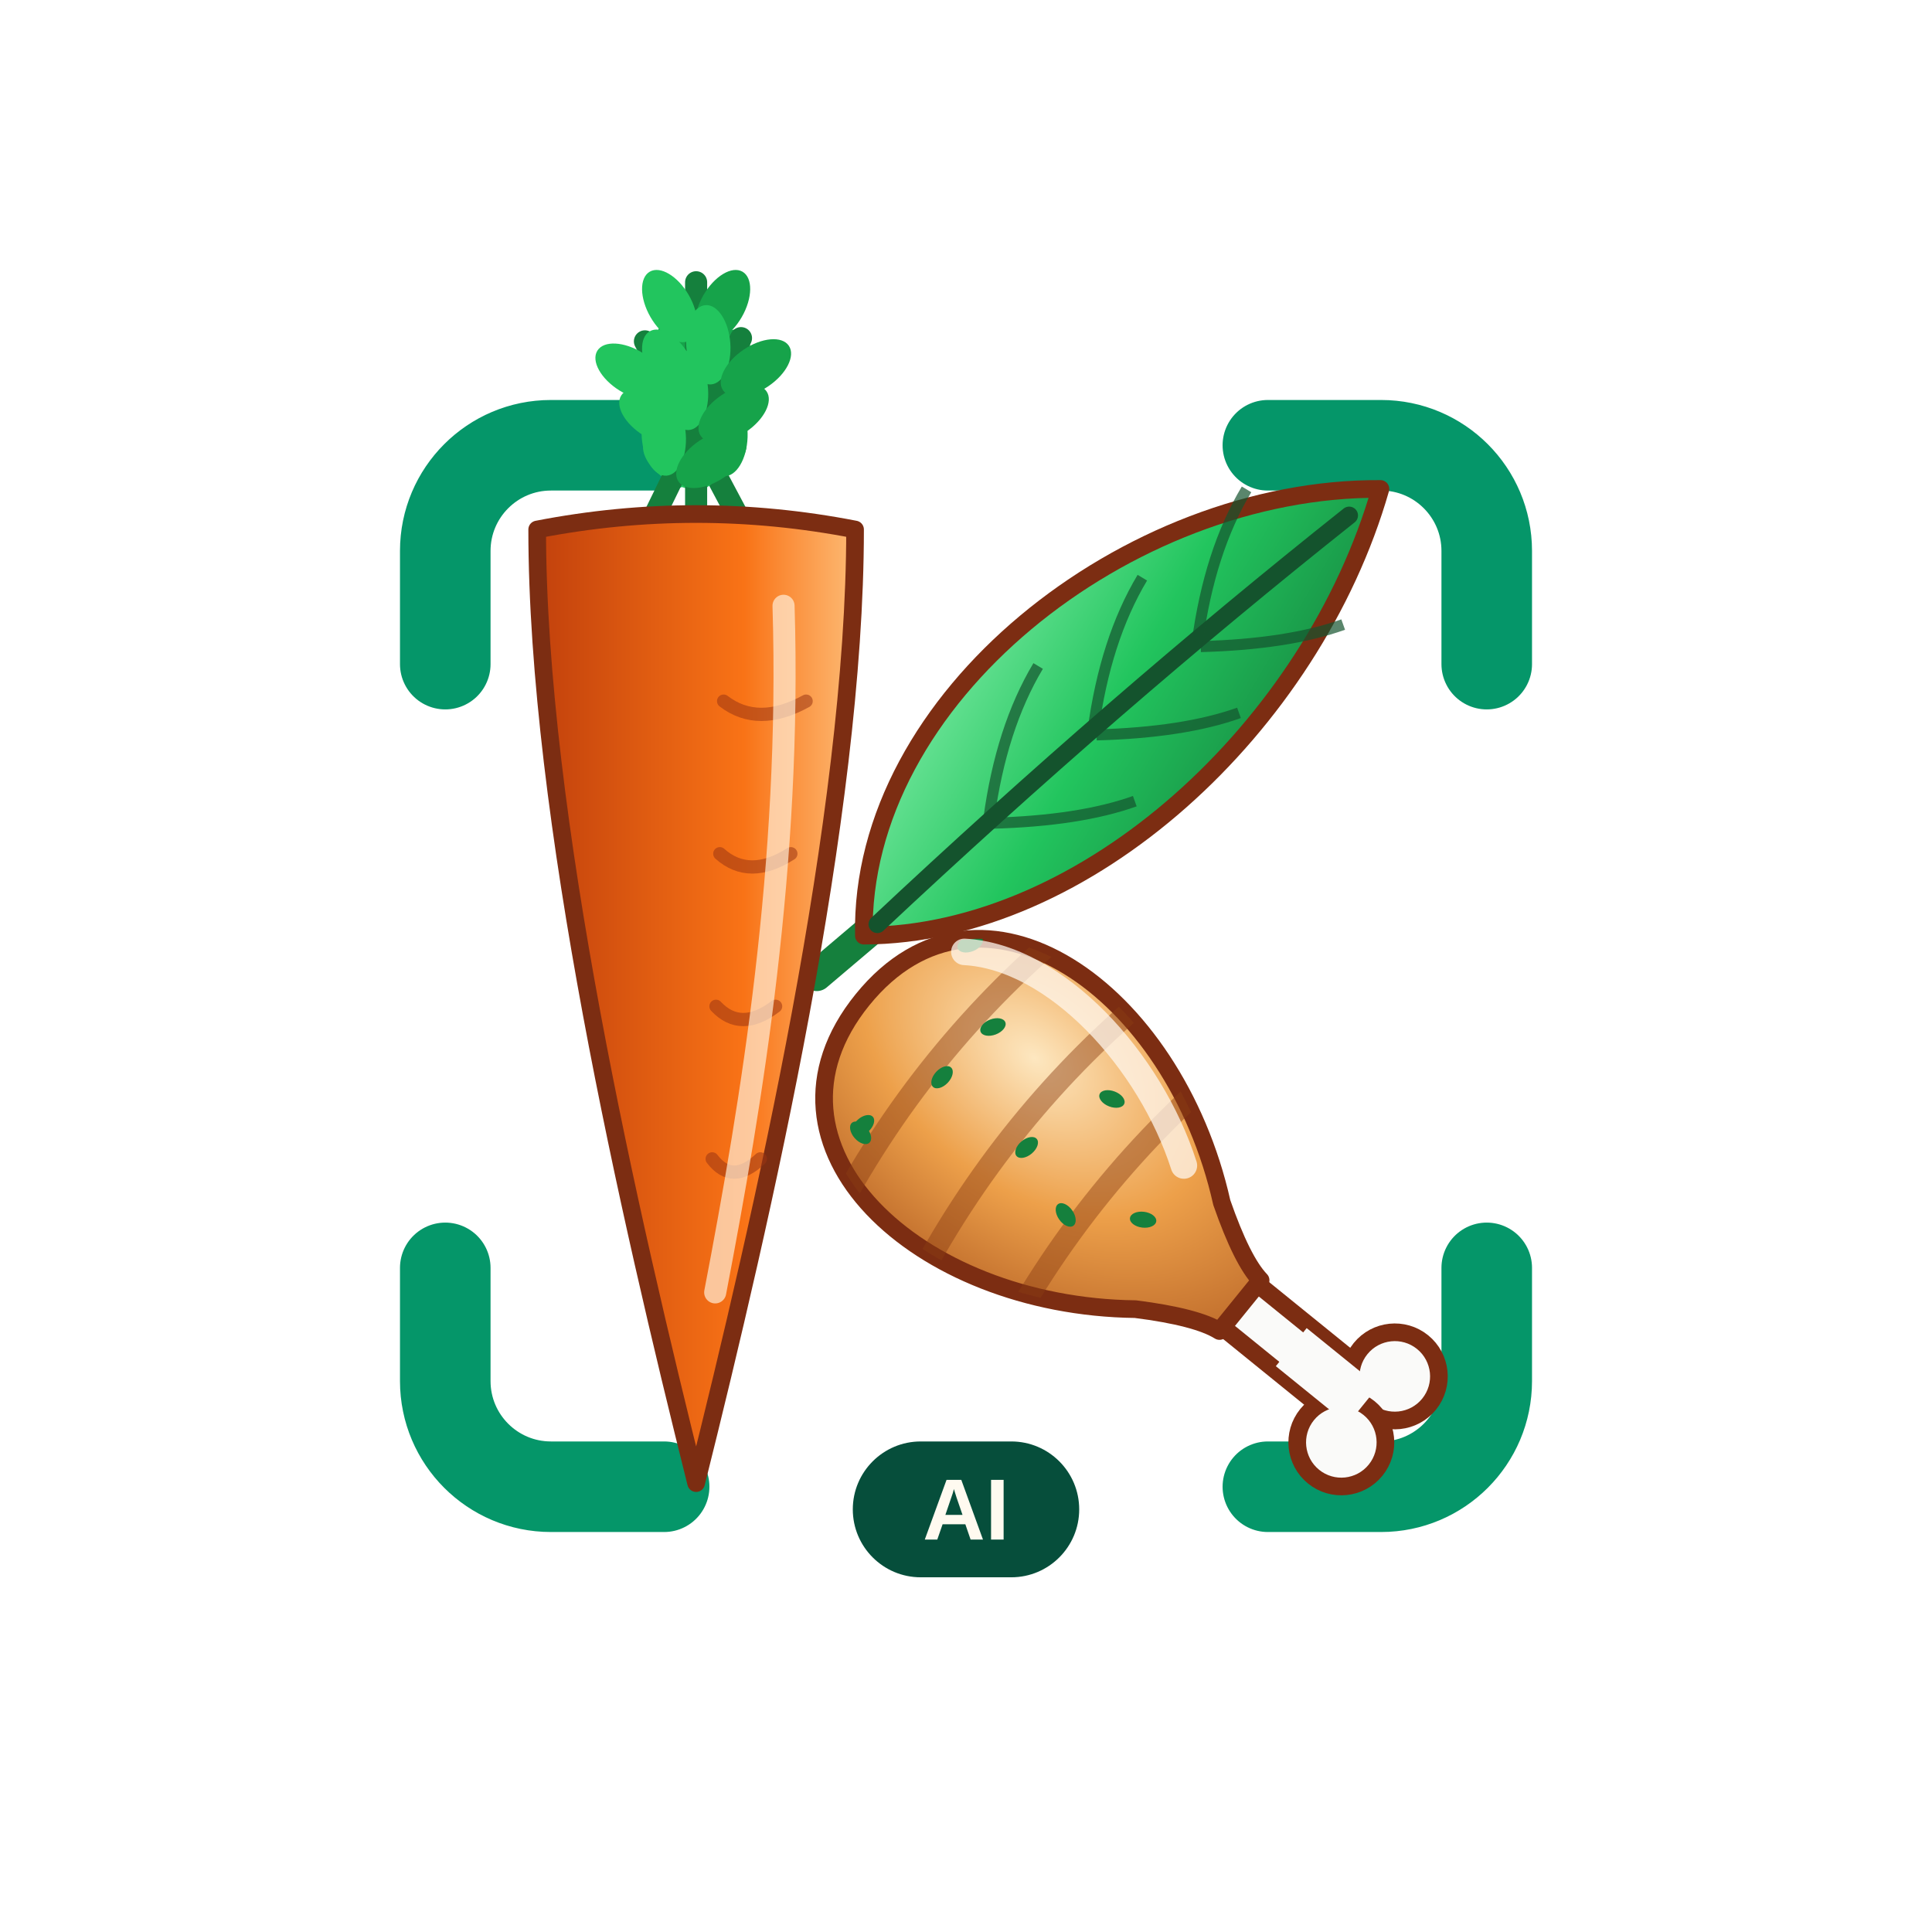
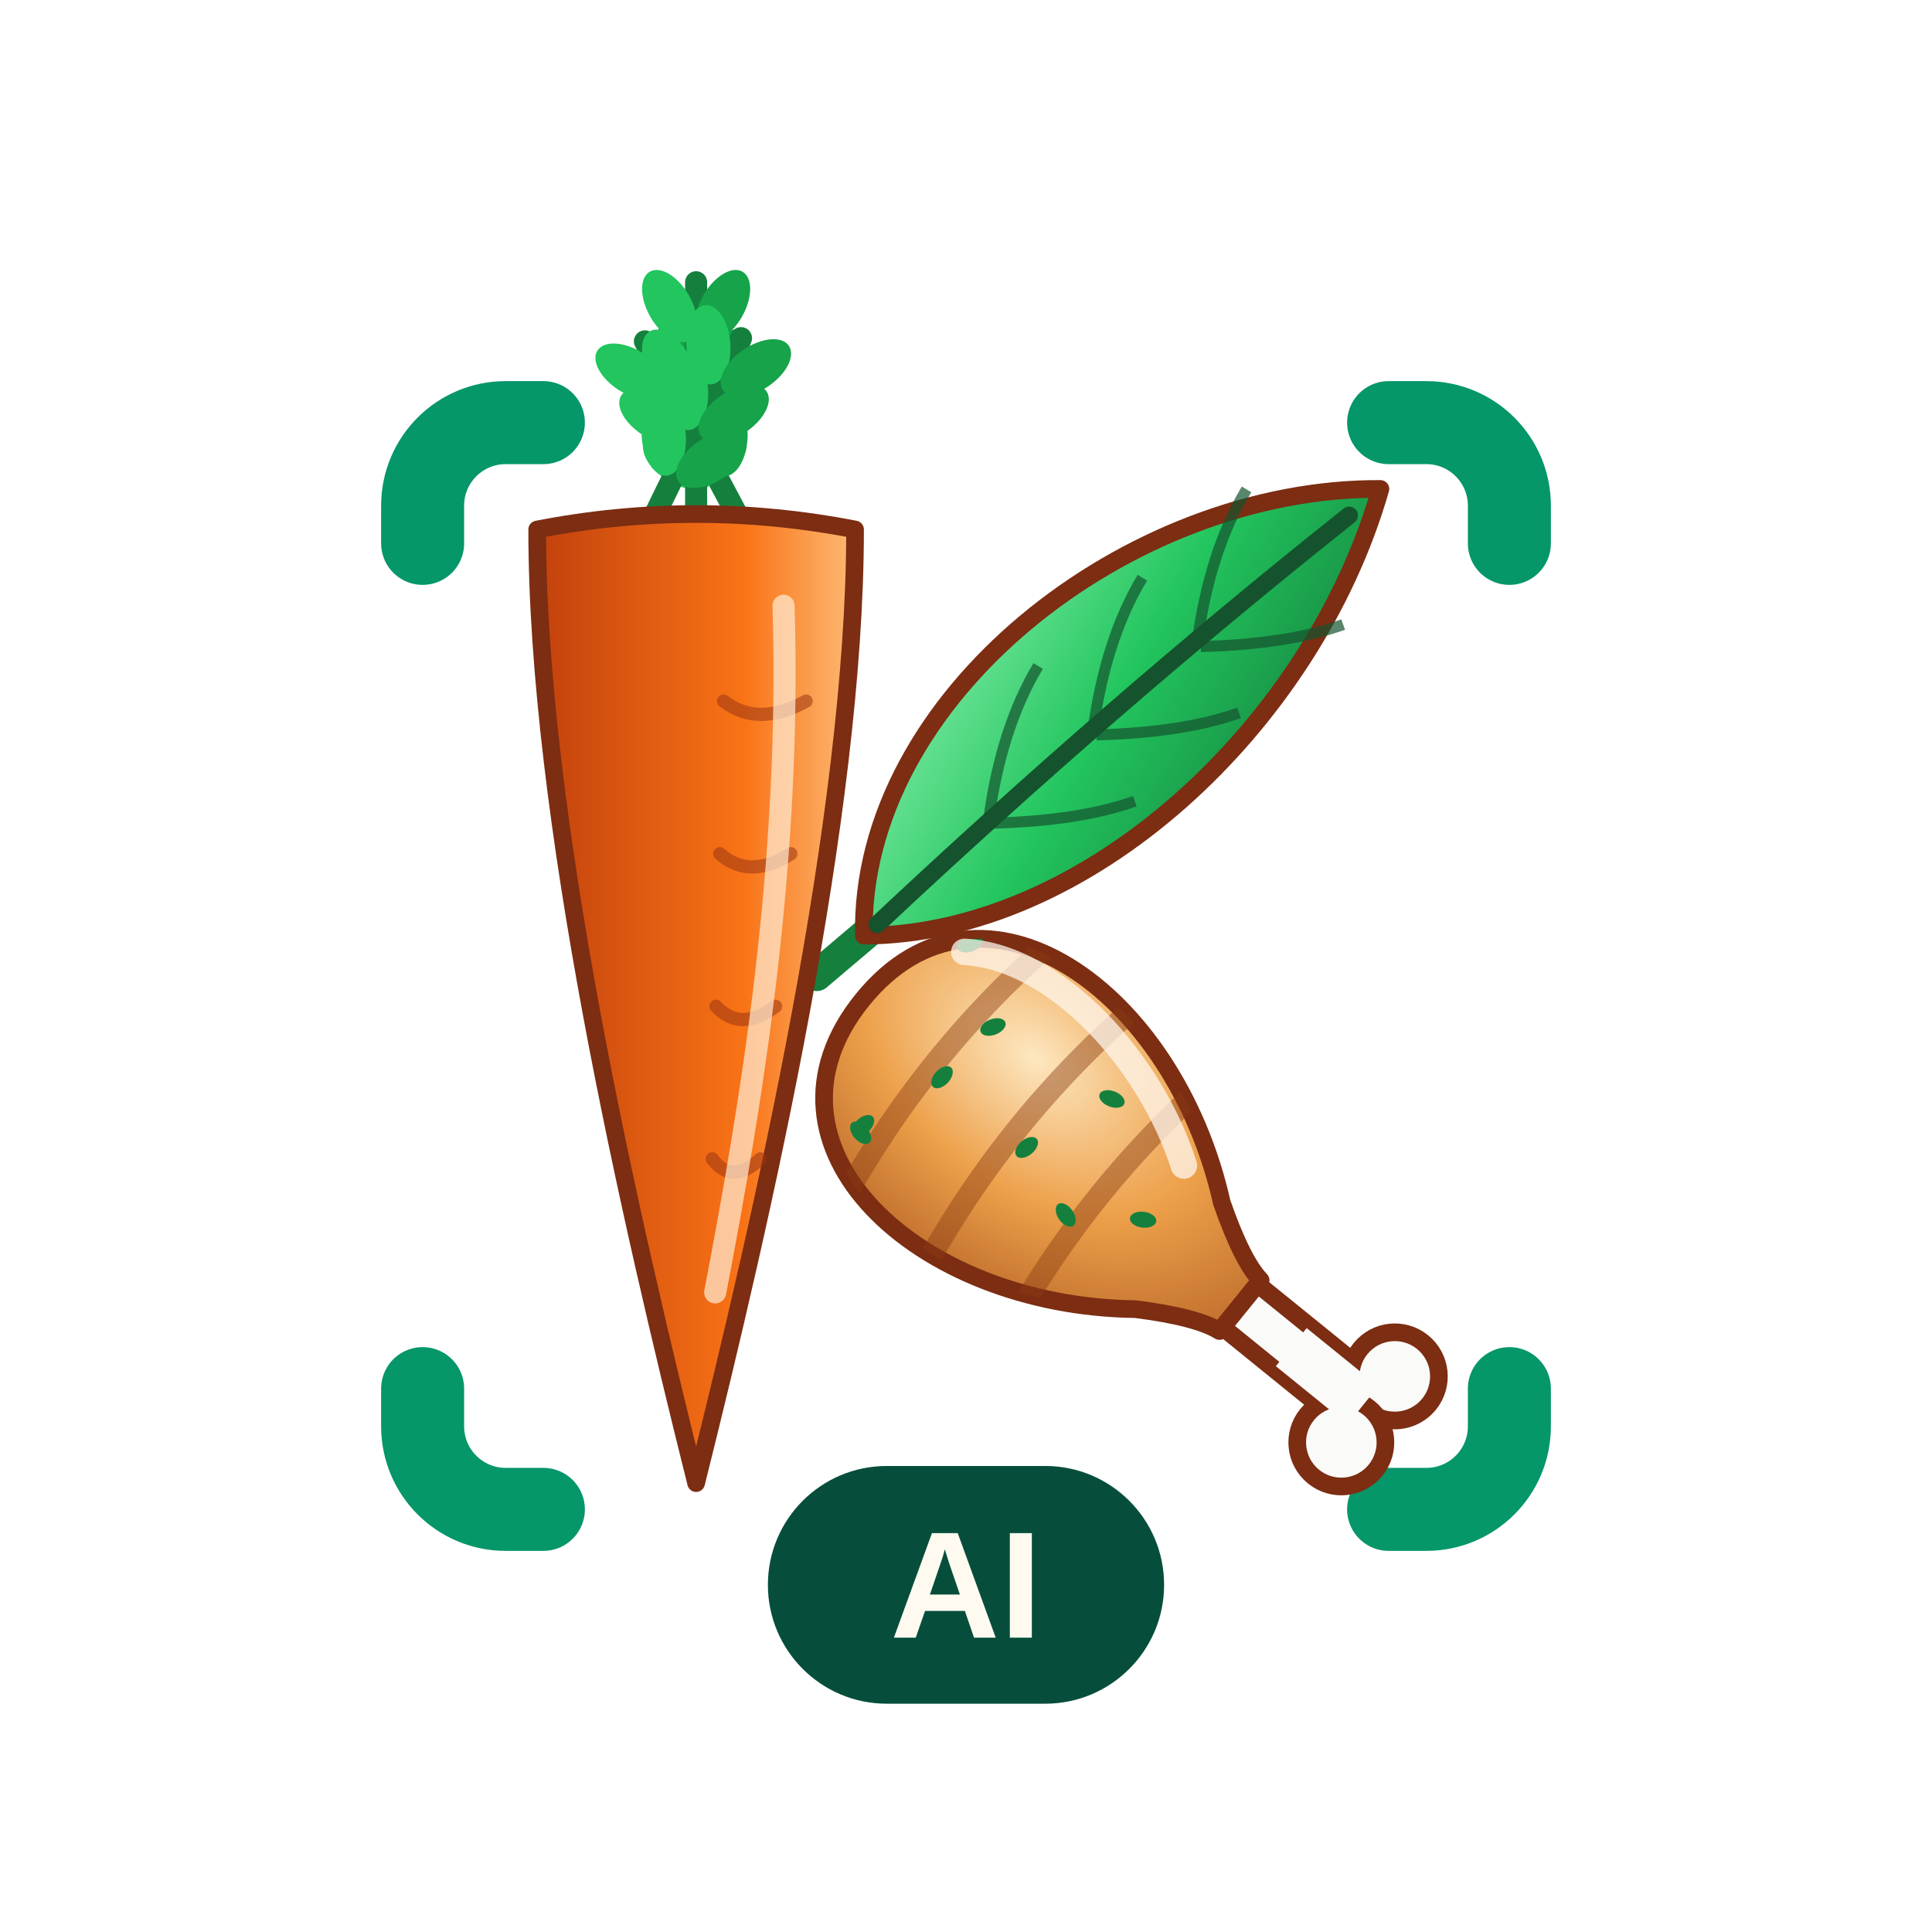
<svg xmlns="http://www.w3.org/2000/svg" viewBox="0 0 512 512">
  <defs>
    <linearGradient id="bg" x1="0" y1="0" x2="1" y2="1">
      <stop offset="0" stop-color="#fffaf0" />
      <stop offset="1" stop-color="#fde9cc" />
    </linearGradient>
  </defs>
  <rect width="512" height="512" fill="#ffffff" />
-   <g fill="none" stroke="#059669" stroke-width="24" stroke-linecap="round" stroke-linejoin="round">
-     <path d="M118 176v-30a28 28 0 0 1 28-28h30" />
-     <path d="M336 118h30a28 28 0 0 1 28 28v30" />
-     <path d="M394 336v30a28 28 0 0 1-28 28h-30" />
-     <path d="M176 394h-30a28 28 0 0 1-28-28v-30" />
+   <g fill="none" stroke="#059669" stroke-width="22" stroke-linecap="round" stroke-linejoin="round">
+     <path d="M112 144v-10a22 22 0 0 1 22-22h10" />
+     <path d="M368 112h10a22 22 0 0 1 22 22v10" />
+     <path d="M400 368v10a22 22 0 0 1 -22 22h-10" />
+     <path d="M144 400h-10a22 22 0 0 1 -22-22v-10" />
  </g>
  <g transform="translate(250 262) scale(1.17) translate(-250 -262)">
    <g transform="translate(232 250) rotate(-40.28)">
      <defs>
        <linearGradient id="lg21" x1="0" y1="0" x2="1" y2="1">
          <stop offset="0" stop-color="#86efac" />
          <stop offset=".5" stop-color="#22c55e" />
          <stop offset="1" stop-color="#15803d" />
        </linearGradient>
      </defs>
      <path d="M-14 0 L4 0" stroke="#15803d" stroke-width="7" stroke-linecap="round" />
      <path d="M0 0 C34.028 -41.85 111.365 -38.75 154.674 -1.55 C108.272 29.45 38.668 32.55 0 0Z" fill="url(#lg21)" stroke="#7c2d12" stroke-width="4" stroke-linejoin="round" />
      <path d="M4 0 Q77.337 -3.72 145.393 -1.55" stroke="#14532d" stroke-width="4" stroke-linecap="round" fill="none" />
      <path d="M38.668 -1.86 q15.467 -13.95 30.935 -19.22" stroke="#14532d" stroke-width="2.5" fill="none" opacity=".7" />
      <path d="M38.668 -0.62 q15.467 12.4 27.841 17.05" stroke="#14532d" stroke-width="2.5" fill="none" opacity=".7" />
      <path d="M69.603 -1.86 q15.467 -13.95 30.935 -19.22" stroke="#14532d" stroke-width="2.5" fill="none" opacity=".7" />
      <path d="M69.603 -0.62 q15.467 12.4 27.841 17.05" stroke="#14532d" stroke-width="2.5" fill="none" opacity=".7" />
      <path d="M100.538 -1.86 q15.467 -13.95 30.935 -19.22" stroke="#14532d" stroke-width="2.5" fill="none" opacity=".7" />
      <path d="M100.538 -0.62 q15.467 12.4 27.841 17.05" stroke="#14532d" stroke-width="2.5" fill="none" opacity=".7" />
    </g>
    <g transform="translate(236 268) rotate(39.02)">
      <defs>
        <radialGradient id="dg22" cx=".35" cy=".3" r=".9">
          <stop offset="0" stop-color="#fde7c0" />
          <stop offset=".45" stop-color="#eda04a" />
          <stop offset="1" stop-color="#a8521c" />
        </radialGradient>
        <clipPath id="dc23">
          <path d="M-5.55 0 C-5.55 -42.55 47.778 -46.25 86.597 -15.54 Q98.541 -8.14 104.514 -7.4 L104.514 7.4 Q98.541 8.14 86.597 15.54 C47.778 46.25 -5.55 42.55 -5.55 0Z" />
        </clipPath>
      </defs>
      <rect x="92.569" y="-6.29" width="44.792" height="12.58" rx="6.29" fill="#fafaf9" stroke="#7c2d12" stroke-width="4" stroke-linejoin="round" />
      <circle cx="141.84" cy="-9.62" r="9.99" fill="#fafaf9" stroke="#7c2d12" stroke-width="4" stroke-linejoin="round" />
      <circle cx="141.84" cy="9.62" r="9.99" fill="#fafaf9" stroke="#7c2d12" stroke-width="4" stroke-linejoin="round" />
      <rect x="119.444" y="-5.55" width="20.903" height="11.1" fill="#fafaf9" />
      <path d="M-5.55 0 C-5.55 -42.55 47.778 -46.25 86.597 -15.54 Q98.541 -8.14 104.514 -7.4 L104.514 7.4 Q98.541 8.14 86.597 15.54 C47.778 46.25 -5.55 42.55 -5.55 0Z" fill="url(#dg22)" stroke="#7c2d12" stroke-width="4" stroke-linejoin="round" />
      <g clip-path="url(#dc23)">
        <path d="M20.903 -44.4 q-9.25 44.4 0 88.8" stroke="#8a3c12" stroke-width="5" stroke-linecap="round" fill="none" opacity=".45" />
        <path d="M44.792 -44.4 q-9.25 44.4 0 88.8" stroke="#8a3c12" stroke-width="5" stroke-linecap="round" fill="none" opacity=".45" />
        <path d="M68.68 -44.4 q-9.25 44.4 0 88.8" stroke="#8a3c12" stroke-width="5" stroke-linecap="round" fill="none" opacity=".45" />
        <ellipse cx="19.5" cy="2.3" rx="3" ry="1.8" fill="#15803d" transform="rotate(94 19.5 2.3)" />
        <ellipse cx="75.2" cy="-1.3" rx="3" ry="1.8" fill="#15803d" transform="rotate(148 75.2 -1.3)" />
        <ellipse cx="5.4" cy="-25.2" rx="3" ry="1.8" fill="#15803d" transform="rotate(120 5.4 -25.2)" />
        <ellipse cx="21.3" cy="-13.8" rx="3" ry="1.8" fill="#15803d" transform="rotate(120 21.3 -13.8)" />
        <ellipse cx="44.4" cy="2.6" rx="3" ry="1.8" fill="#15803d" transform="rotate(101 44.4 2.6)" />
        <ellipse cx="52.5" cy="-18.1" rx="3" ry="1.8" fill="#15803d" transform="rotate(162 52.5 -18.1)" />
        <ellipse cx="12.5" cy="22.1" rx="3" ry="1.8" fill="#15803d" transform="rotate(99 12.5 22.1)" />
        <ellipse cx="60.9" cy="8.9" rx="3" ry="1.8" fill="#15803d" transform="rotate(16 60.9 8.9)" />
        <ellipse cx="13.1" cy="23.7" rx="3" ry="1.8" fill="#15803d" transform="rotate(10 13.1 23.7)" />
      </g>
      <path d="M5.55 -22.94 C22.396 -35.15 53.75 -30.34 74.653 -16.65" stroke="#fff7ed" stroke-width="6" stroke-linecap="round" fill="none" opacity=".75" />
    </g>
    <g transform="translate(194 158) rotate(90.00)">
      <defs>
        <linearGradient id="cg24" x1="0" y1="0" x2="0" y2="1">
          <stop offset="0" stop-color="#fdba74" />
          <stop offset=".35" stop-color="#f97316" />
          <stop offset="1" stop-color="#c2410c" />
        </linearGradient>
      </defs>
      <g transform="translate(-2 -10) rotate(152)">
        <path d="M0 0 L46 0" stroke="#15803d" stroke-width="5" stroke-linecap="round" />
        <ellipse cx="18.4" cy="-6" rx="9" ry="5" fill="#22c55e" transform="rotate(-30 18.4 -6)" />
        <ellipse cx="18.4" cy="6" rx="9" ry="5" fill="#16a34a" transform="rotate(30 18.4 6)" />
        <ellipse cx="29.9" cy="-6" rx="9" ry="5" fill="#22c55e" transform="rotate(-30 29.9 -6)" />
        <ellipse cx="29.9" cy="6" rx="9" ry="5" fill="#16a34a" transform="rotate(30 29.9 6)" />
        <ellipse cx="41.4" cy="-6" rx="9" ry="5" fill="#22c55e" transform="rotate(-30 41.4 -6)" />
        <ellipse cx="41.4" cy="6" rx="9" ry="5" fill="#16a34a" transform="rotate(30 41.4 6)" />
      </g>
      <g transform="translate(-2 0) rotate(180)">
        <path d="M0 0 L54 0" stroke="#15803d" stroke-width="5" stroke-linecap="round" />
        <ellipse cx="21.6" cy="-6" rx="9" ry="5" fill="#22c55e" transform="rotate(-30 21.6 -6)" />
        <ellipse cx="21.6" cy="6" rx="9" ry="5" fill="#16a34a" transform="rotate(30 21.6 6)" />
        <ellipse cx="35.1" cy="-6" rx="9" ry="5" fill="#22c55e" transform="rotate(-30 35.1 -6)" />
        <ellipse cx="35.1" cy="6" rx="9" ry="5" fill="#16a34a" transform="rotate(30 35.1 6)" />
        <ellipse cx="48.6" cy="-6" rx="9" ry="5" fill="#22c55e" transform="rotate(-30 48.6 -6)" />
        <ellipse cx="48.6" cy="6" rx="9" ry="5" fill="#16a34a" transform="rotate(30 48.6 6)" />
      </g>
      <g transform="translate(-2 10) rotate(206)">
        <path d="M0 0 L46 0" stroke="#15803d" stroke-width="5" stroke-linecap="round" />
        <ellipse cx="18.4" cy="-6" rx="9" ry="5" fill="#22c55e" transform="rotate(-30 18.4 -6)" />
        <ellipse cx="18.4" cy="6" rx="9" ry="5" fill="#16a34a" transform="rotate(30 18.4 6)" />
        <ellipse cx="29.9" cy="-6" rx="9" ry="5" fill="#22c55e" transform="rotate(-30 29.9 -6)" />
        <ellipse cx="29.9" cy="6" rx="9" ry="5" fill="#16a34a" transform="rotate(30 29.9 6)" />
        <ellipse cx="41.4" cy="-6" rx="9" ry="5" fill="#22c55e" transform="rotate(-30 41.4 -6)" />
        <ellipse cx="41.4" cy="6" rx="9" ry="5" fill="#16a34a" transform="rotate(30 41.4 6)" />
      </g>
      <path d="M0 -36.0 C64.8 -36.0 155.52 -15.12 216.0 0 C155.52 15.12 64.8 36.0 0 36.0 Q-7 0 0 -36.0Z" fill="url(#cg24)" stroke="#7c2d12" stroke-width="4" stroke-linejoin="round" />
      <path d="M38.88 -24.912 q6 10.899 0 18.684" stroke="#9a3412" stroke-width="3" stroke-linecap="round" fill="none" opacity=".55" />
      <path d="M73.44 -21.456 q6 9.387 0 16.092" stroke="#9a3412" stroke-width="3" stroke-linecap="round" fill="none" opacity=".55" />
      <path d="M108.0 -18.0 q6 7.875 0 13.5" stroke="#9a3412" stroke-width="3" stroke-linecap="round" fill="none" opacity=".55" />
      <path d="M142.56 -14.544 q6 6.363 0 10.908" stroke="#9a3412" stroke-width="3" stroke-linecap="round" fill="none" opacity=".55" />
      <path d="M17.28 -19.8 C75.6 -21.6 129.6 -12.6 172.8 -4.32" stroke="#ffedd5" stroke-width="5" stroke-linecap="round" fill="none" opacity=".7" />
    </g>
  </g>
-   <g transform="translate(256 400)">
+   <g transform="translate(256 420) scale(1.75)">
    <rect x="-30" y="-18" width="60" height="36" rx="18" fill="#064e3b" />
    <text x="0" y="8" text-anchor="middle" font-family="Arial,Helvetica,sans-serif" font-weight="800" font-size="23" fill="#fffaf0">AI</text>
  </g>
</svg>
